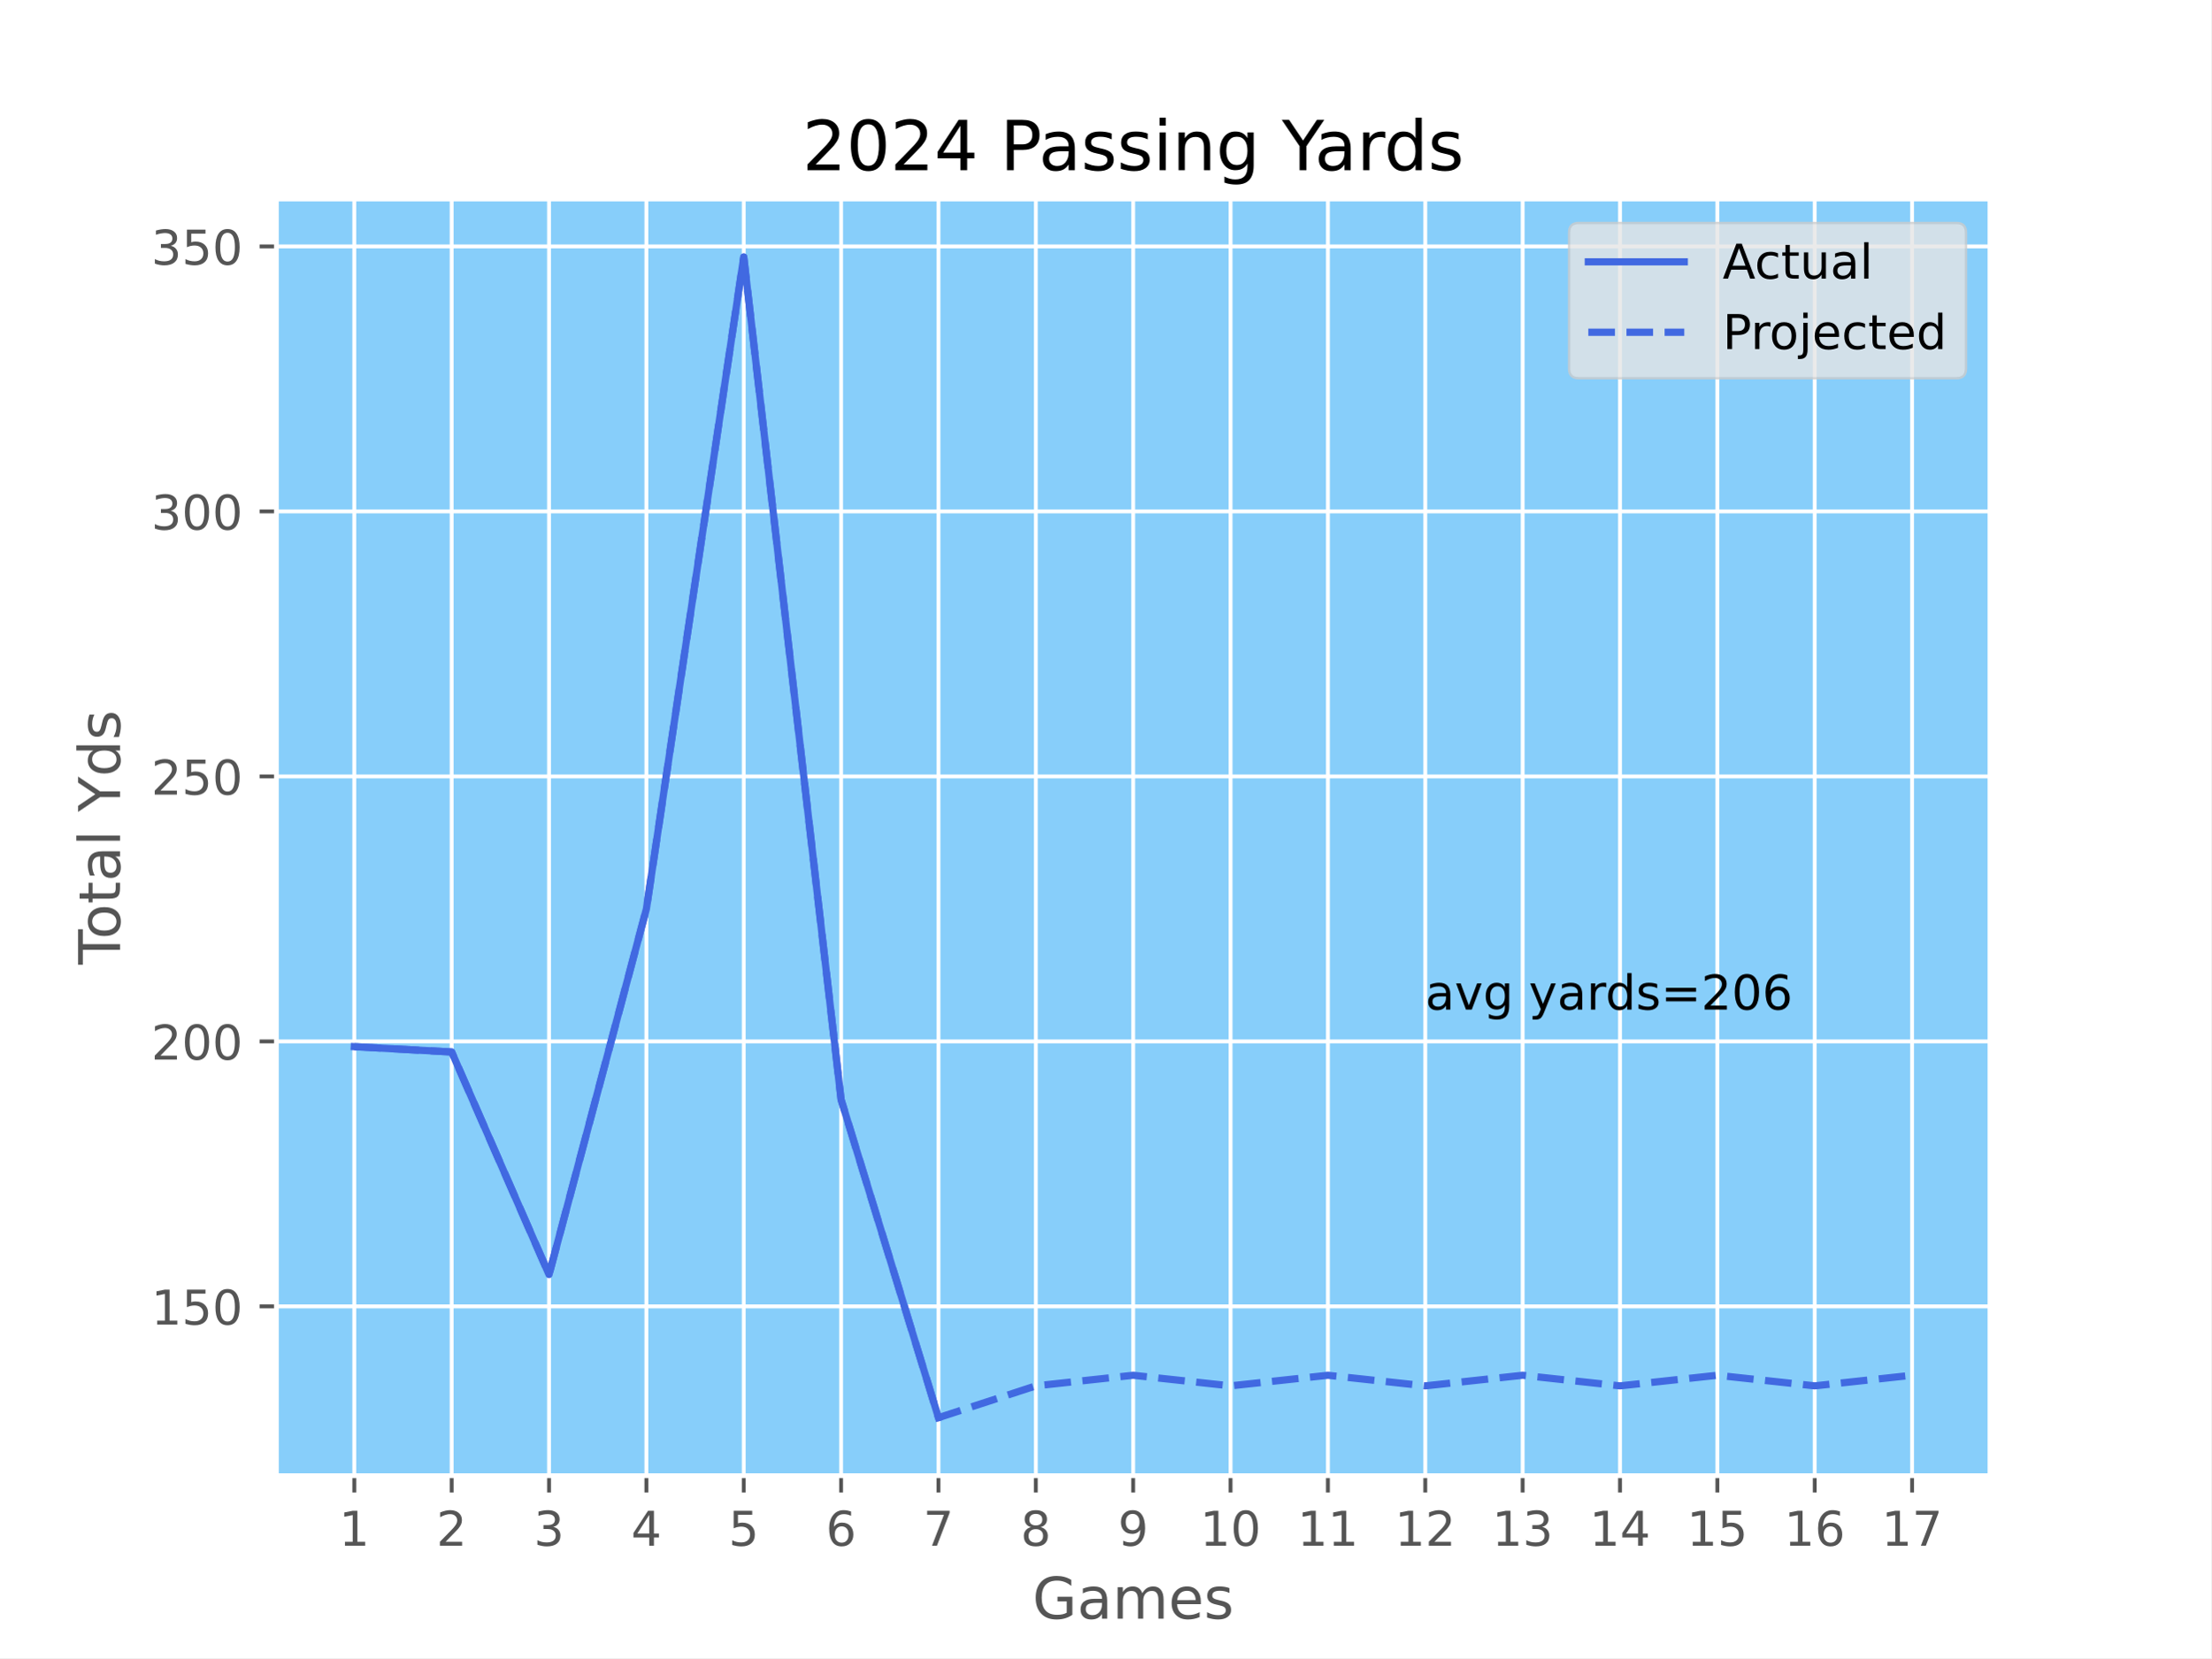
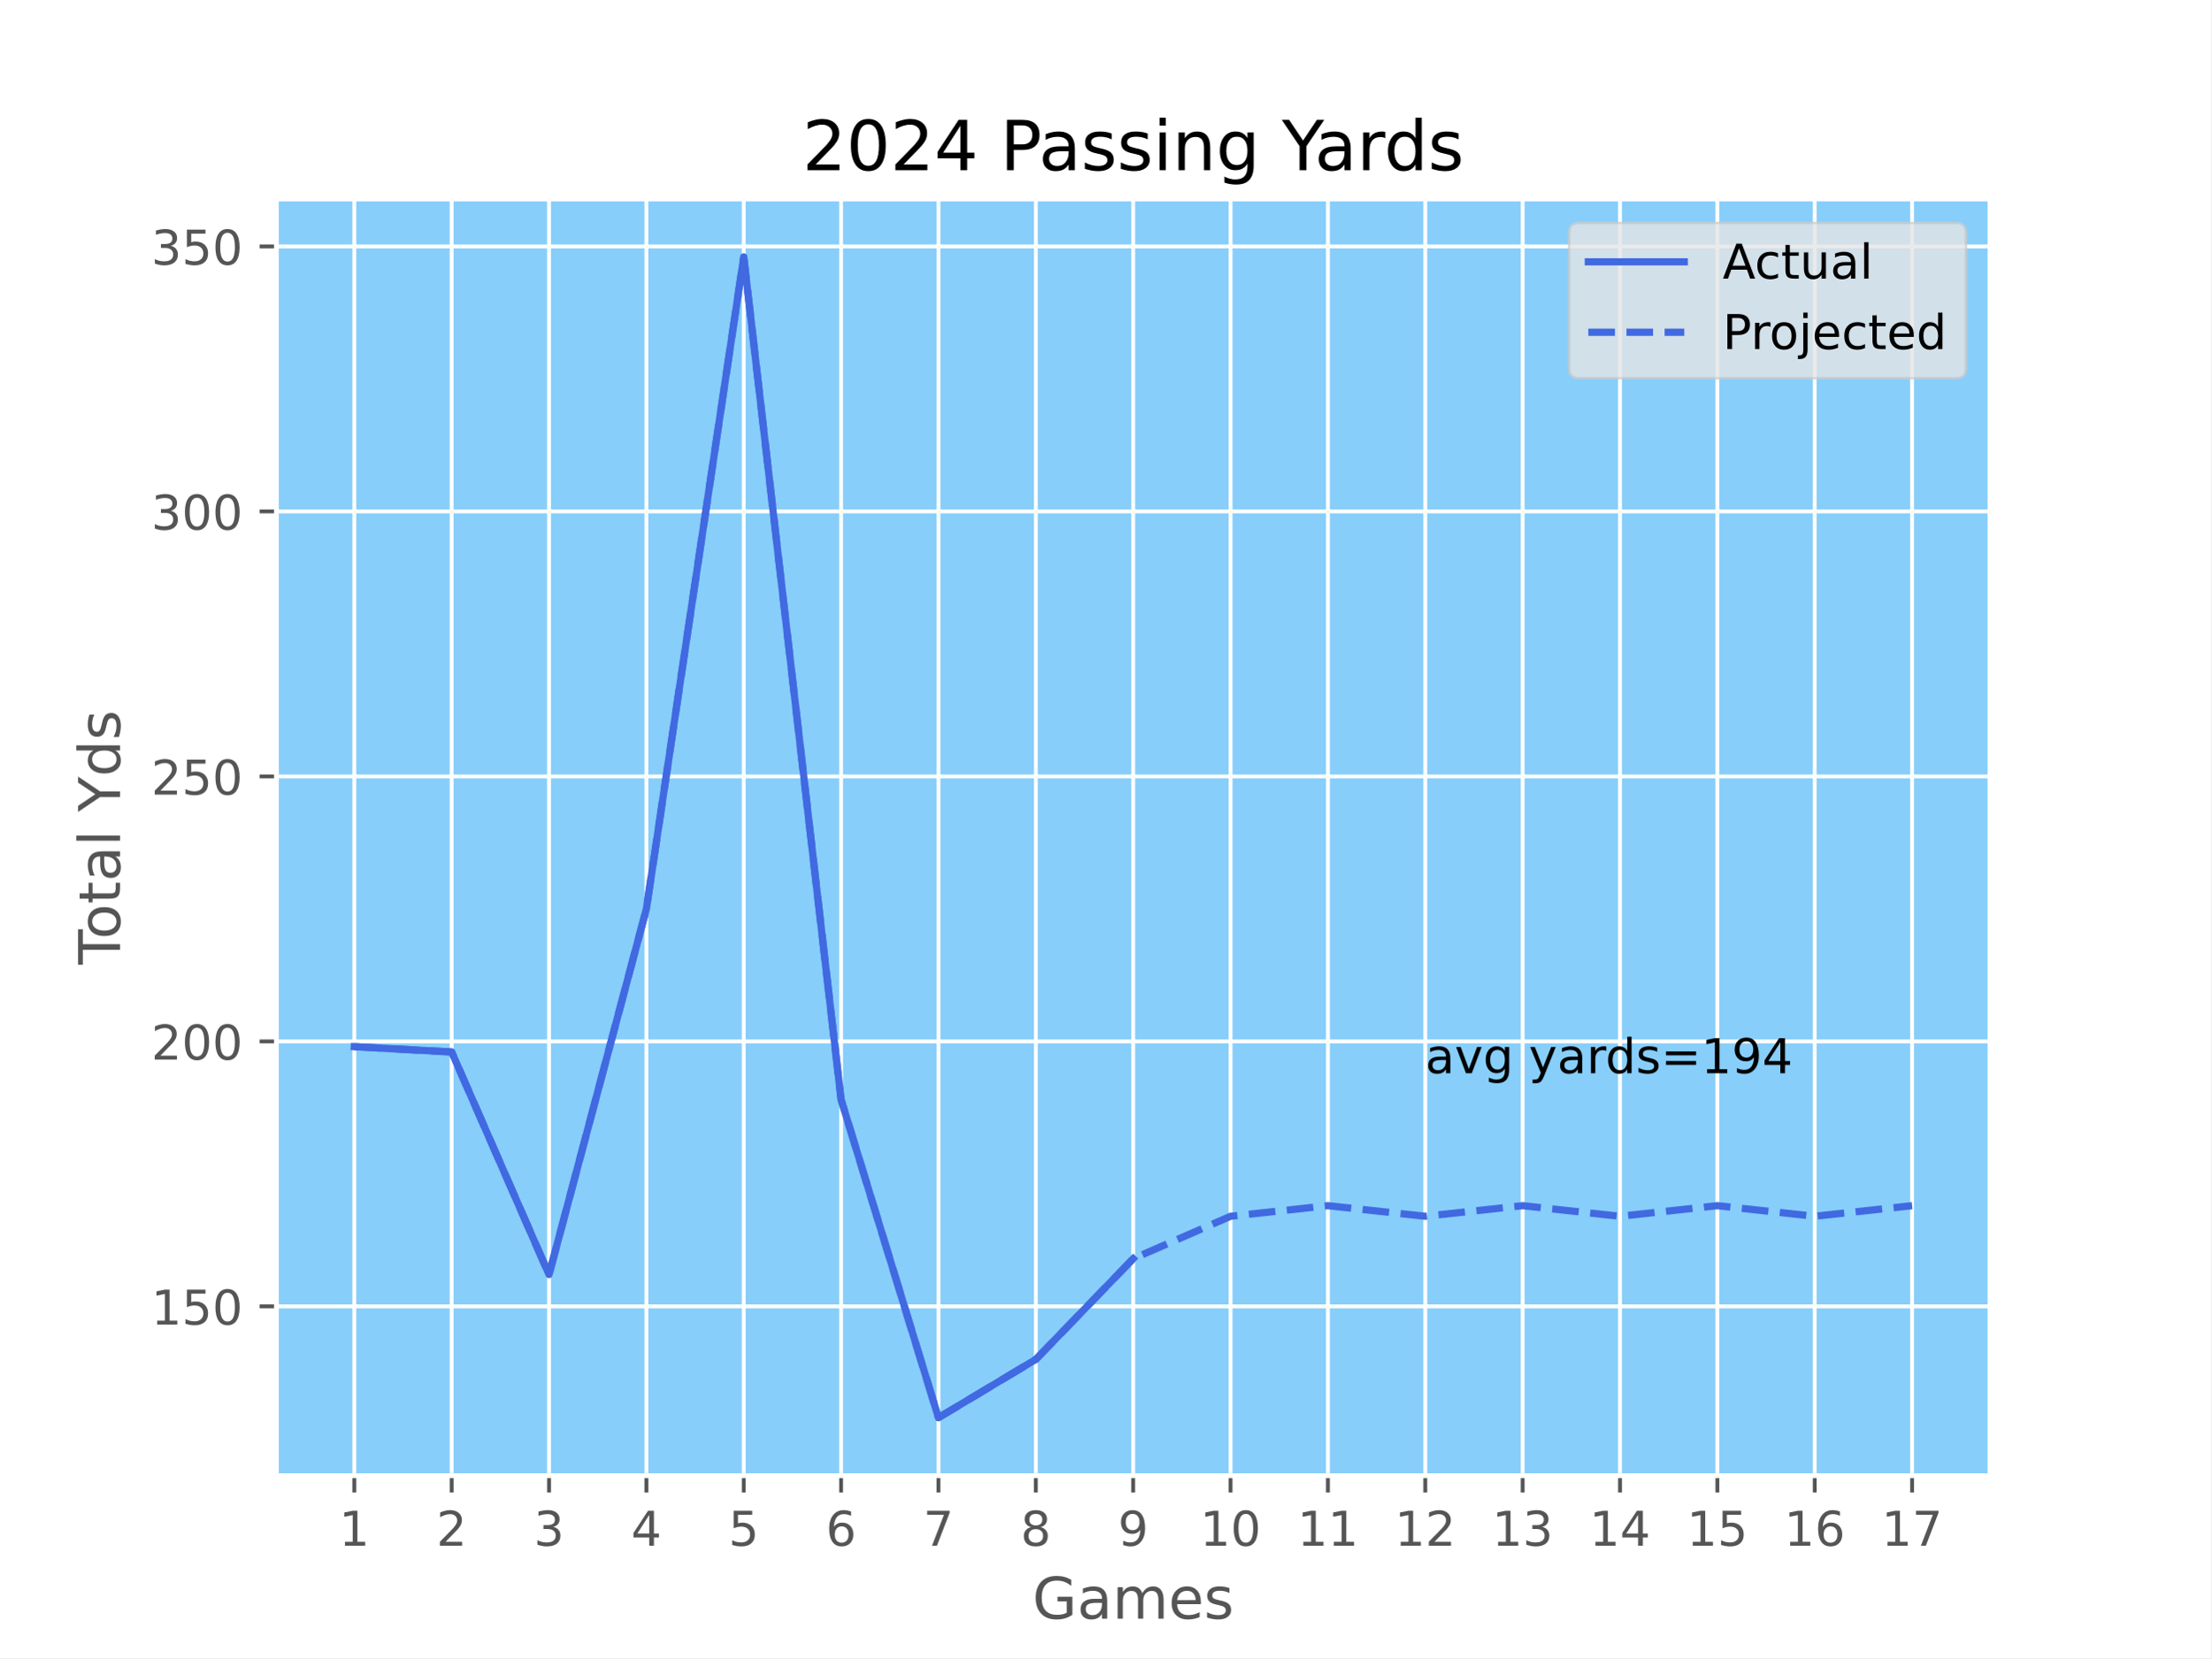
<svg xmlns="http://www.w3.org/2000/svg" xmlns:xlink="http://www.w3.org/1999/xlink" width="460.8pt" height="345.6pt" viewBox="0 0 460.8 345.6" version="1.1">
  <defs>
    <style type="text/css">*{stroke-linejoin: round; stroke-linecap: butt}</style>
  </defs>
  <g id="figure_1">
    <g id="patch_1">
      <path d="M 0 345.6  L 460.8 345.6  L 460.8 0  L 0 0  z " style="fill: #ffffff" />
    </g>
    <g id="axes_1">
      <g id="patch_2">
        <path d="M 57.6 307.584  L 414.72 307.584  L 414.72 41.472  L 57.6 41.472  z " style="fill: #87cefa" />
      </g>
      <g id="matplotlib.axis_1">
        <g id="xtick_1">
          <g id="line2d_1">
-             <path d="M 73.833 307.584  L 73.833 41.472  " clip-path="url(#pfce2536e4b)" style="fill: none; stroke: #ffffff; stroke-width: 0.8; stroke-linecap: square" />
+             <path d="M 73.833 307.584  L 73.833 41.472  " clip-path="url(#p070799b167)" style="fill: none; stroke: #ffffff; stroke-width: 0.8; stroke-linecap: square" />
          </g>
          <g id="line2d_2">
            <defs>
-               <path id="m60ed8d9346" d="M 0 0  L 0 3.5  " style="stroke: #555555; stroke-width: 0.8" />
+               <path id="m39573408df" d="M 0 0  L 0 3.5  " style="stroke: #555555; stroke-width: 0.8" />
            </defs>
            <g>
-               <use xlink:href="#m60ed8d9346" x="73.833" y="307.584" style="fill: #555555; stroke: #555555; stroke-width: 0.8" />
+               <use xlink:href="#m39573408df" x="73.833" y="307.584" style="fill: #555555; stroke: #555555; stroke-width: 0.8" />
            </g>
          </g>
          <g id="text_1">
            <g style="fill: #555555" transform="translate(70.65148 322.1824) scale(0.1 -0.1)">
              <defs>
                <path id="DejaVuSans-31" d="M 794 531  L 1825 531  L 1825 4091  L 703 3866  L 703 4441  L 1819 4666  L 2450 4666  L 2450 531  L 3481 531  L 3481 0  L 794 0  L 794 531  z " transform="scale(0.015625)" />
              </defs>
              <use xlink:href="#DejaVuSans-31" />
            </g>
          </g>
        </g>
        <g id="xtick_2">
          <g id="line2d_3">
-             <path d="M 94.124 307.584  L 94.124 41.472  " clip-path="url(#pfce2536e4b)" style="fill: none; stroke: #ffffff; stroke-width: 0.8; stroke-linecap: square" />
+             <path d="M 94.124 307.584  L 94.124 41.472  " clip-path="url(#p070799b167)" style="fill: none; stroke: #ffffff; stroke-width: 0.8; stroke-linecap: square" />
          </g>
          <g id="line2d_4">
            <g>
-               <use xlink:href="#m60ed8d9346" x="94.124" y="307.584" style="fill: #555555; stroke: #555555; stroke-width: 0.8" />
+               <use xlink:href="#m39573408df" x="94.124" y="307.584" style="fill: #555555; stroke: #555555; stroke-width: 0.8" />
            </g>
          </g>
          <g id="text_2">
            <g style="fill: #555555" transform="translate(90.94239 322.1824) scale(0.1 -0.1)">
              <defs>
                <path id="DejaVuSans-32" d="M 1228 531  L 3431 531  L 3431 0  L 469 0  L 469 531  Q 828 903 1448 1529  Q 2069 2156 2228 2338  Q 2531 2678 2651 2914  Q 2772 3150 2772 3378  Q 2772 3750 2511 3984  Q 2250 4219 1831 4219  Q 1534 4219 1204 4116  Q 875 4013 500 3803  L 500 4441  Q 881 4594 1212 4672  Q 1544 4750 1819 4750  Q 2544 4750 2975 4387  Q 3406 4025 3406 3419  Q 3406 3131 3298 2873  Q 3191 2616 2906 2266  Q 2828 2175 2409 1742  Q 1991 1309 1228 531  z " transform="scale(0.015625)" />
              </defs>
              <use xlink:href="#DejaVuSans-32" />
            </g>
          </g>
        </g>
        <g id="xtick_3">
          <g id="line2d_5">
-             <path d="M 114.415 307.584  L 114.415 41.472  " clip-path="url(#pfce2536e4b)" style="fill: none; stroke: #ffffff; stroke-width: 0.8; stroke-linecap: square" />
+             <path d="M 114.415 307.584  L 114.415 41.472  " clip-path="url(#p070799b167)" style="fill: none; stroke: #ffffff; stroke-width: 0.8; stroke-linecap: square" />
          </g>
          <g id="line2d_6">
            <g>
-               <use xlink:href="#m60ed8d9346" x="114.415" y="307.584" style="fill: #555555; stroke: #555555; stroke-width: 0.8" />
+               <use xlink:href="#m39573408df" x="114.415" y="307.584" style="fill: #555555; stroke: #555555; stroke-width: 0.8" />
            </g>
          </g>
          <g id="text_3">
            <g style="fill: #555555" transform="translate(111.2333 322.1824) scale(0.1 -0.1)">
              <defs>
                <path id="DejaVuSans-33" d="M 2597 2516  Q 3050 2419 3304 2112  Q 3559 1806 3559 1356  Q 3559 666 3084 287  Q 2609 -91 1734 -91  Q 1441 -91 1130 -33  Q 819 25 488 141  L 488 750  Q 750 597 1062 519  Q 1375 441 1716 441  Q 2309 441 2620 675  Q 2931 909 2931 1356  Q 2931 1769 2642 2001  Q 2353 2234 1838 2234  L 1294 2234  L 1294 2753  L 1863 2753  Q 2328 2753 2575 2939  Q 2822 3125 2822 3475  Q 2822 3834 2567 4026  Q 2313 4219 1838 4219  Q 1578 4219 1281 4162  Q 984 4106 628 3988  L 628 4550  Q 988 4650 1302 4700  Q 1616 4750 1894 4750  Q 2613 4750 3031 4423  Q 3450 4097 3450 3541  Q 3450 3153 3228 2886  Q 3006 2619 2597 2516  z " transform="scale(0.015625)" />
              </defs>
              <use xlink:href="#DejaVuSans-33" />
            </g>
          </g>
        </g>
        <g id="xtick_4">
          <g id="line2d_7">
-             <path d="M 134.705 307.584  L 134.705 41.472  " clip-path="url(#pfce2536e4b)" style="fill: none; stroke: #ffffff; stroke-width: 0.8; stroke-linecap: square" />
+             <path d="M 134.705 307.584  L 134.705 41.472  " clip-path="url(#p070799b167)" style="fill: none; stroke: #ffffff; stroke-width: 0.8; stroke-linecap: square" />
          </g>
          <g id="line2d_8">
            <g>
-               <use xlink:href="#m60ed8d9346" x="134.705" y="307.584" style="fill: #555555; stroke: #555555; stroke-width: 0.8" />
+               <use xlink:href="#m39573408df" x="134.705" y="307.584" style="fill: #555555; stroke: #555555; stroke-width: 0.8" />
            </g>
          </g>
          <g id="text_4">
            <g style="fill: #555555" transform="translate(131.5242 322.1824) scale(0.1 -0.1)">
              <defs>
                <path id="DejaVuSans-34" d="M 2419 4116  L 825 1625  L 2419 1625  L 2419 4116  z M 2253 4666  L 3047 4666  L 3047 1625  L 3713 1625  L 3713 1100  L 3047 1100  L 3047 0  L 2419 0  L 2419 1100  L 313 1100  L 313 1709  L 2253 4666  z " transform="scale(0.015625)" />
              </defs>
              <use xlink:href="#DejaVuSans-34" />
            </g>
          </g>
        </g>
        <g id="xtick_5">
          <g id="line2d_9">
-             <path d="M 154.996 307.584  L 154.996 41.472  " clip-path="url(#pfce2536e4b)" style="fill: none; stroke: #ffffff; stroke-width: 0.8; stroke-linecap: square" />
+             <path d="M 154.996 307.584  L 154.996 41.472  " clip-path="url(#p070799b167)" style="fill: none; stroke: #ffffff; stroke-width: 0.8; stroke-linecap: square" />
          </g>
          <g id="line2d_10">
            <g>
-               <use xlink:href="#m60ed8d9346" x="154.996" y="307.584" style="fill: #555555; stroke: #555555; stroke-width: 0.8" />
+               <use xlink:href="#m39573408df" x="154.996" y="307.584" style="fill: #555555; stroke: #555555; stroke-width: 0.8" />
            </g>
          </g>
          <g id="text_5">
            <g style="fill: #555555" transform="translate(151.8151 322.1824) scale(0.1 -0.1)">
              <defs>
                <path id="DejaVuSans-35" d="M 691 4666  L 3169 4666  L 3169 4134  L 1269 4134  L 1269 2991  Q 1406 3038 1543 3061  Q 1681 3084 1819 3084  Q 2600 3084 3056 2656  Q 3513 2228 3513 1497  Q 3513 744 3044 326  Q 2575 -91 1722 -91  Q 1428 -91 1123 -41  Q 819 9 494 109  L 494 744  Q 775 591 1075 516  Q 1375 441 1709 441  Q 2250 441 2565 725  Q 2881 1009 2881 1497  Q 2881 1984 2565 2268  Q 2250 2553 1709 2553  Q 1456 2553 1204 2497  Q 953 2441 691 2322  L 691 4666  z " transform="scale(0.015625)" />
              </defs>
              <use xlink:href="#DejaVuSans-35" />
            </g>
          </g>
        </g>
        <g id="xtick_6">
          <g id="line2d_11">
-             <path d="M 175.287 307.584  L 175.287 41.472  " clip-path="url(#pfce2536e4b)" style="fill: none; stroke: #ffffff; stroke-width: 0.8; stroke-linecap: square" />
+             <path d="M 175.287 307.584  L 175.287 41.472  " clip-path="url(#p070799b167)" style="fill: none; stroke: #ffffff; stroke-width: 0.8; stroke-linecap: square" />
          </g>
          <g id="line2d_12">
            <g>
-               <use xlink:href="#m60ed8d9346" x="175.287" y="307.584" style="fill: #555555; stroke: #555555; stroke-width: 0.8" />
+               <use xlink:href="#m39573408df" x="175.287" y="307.584" style="fill: #555555; stroke: #555555; stroke-width: 0.8" />
            </g>
          </g>
          <g id="text_6">
            <g style="fill: #555555" transform="translate(172.106 322.1824) scale(0.1 -0.1)">
              <defs>
                <path id="DejaVuSans-36" d="M 2113 2584  Q 1688 2584 1439 2293  Q 1191 2003 1191 1497  Q 1191 994 1439 701  Q 1688 409 2113 409  Q 2538 409 2786 701  Q 3034 994 3034 1497  Q 3034 2003 2786 2293  Q 2538 2584 2113 2584  z M 3366 4563  L 3366 3988  Q 3128 4100 2886 4159  Q 2644 4219 2406 4219  Q 1781 4219 1451 3797  Q 1122 3375 1075 2522  Q 1259 2794 1537 2939  Q 1816 3084 2150 3084  Q 2853 3084 3261 2657  Q 3669 2231 3669 1497  Q 3669 778 3244 343  Q 2819 -91 2113 -91  Q 1303 -91 875 529  Q 447 1150 447 2328  Q 447 3434 972 4092  Q 1497 4750 2381 4750  Q 2619 4750 2861 4703  Q 3103 4656 3366 4563  z " transform="scale(0.015625)" />
              </defs>
              <use xlink:href="#DejaVuSans-36" />
            </g>
          </g>
        </g>
        <g id="xtick_7">
          <g id="line2d_13">
-             <path d="M 195.578 307.584  L 195.578 41.472  " clip-path="url(#pfce2536e4b)" style="fill: none; stroke: #ffffff; stroke-width: 0.8; stroke-linecap: square" />
+             <path d="M 195.578 307.584  L 195.578 41.472  " clip-path="url(#p070799b167)" style="fill: none; stroke: #ffffff; stroke-width: 0.8; stroke-linecap: square" />
          </g>
          <g id="line2d_14">
            <g>
-               <use xlink:href="#m60ed8d9346" x="195.578" y="307.584" style="fill: #555555; stroke: #555555; stroke-width: 0.8" />
+               <use xlink:href="#m39573408df" x="195.578" y="307.584" style="fill: #555555; stroke: #555555; stroke-width: 0.8" />
            </g>
          </g>
          <g id="text_7">
            <g style="fill: #555555" transform="translate(192.3969 322.1824) scale(0.1 -0.1)">
              <defs>
                <path id="DejaVuSans-37" d="M 525 4666  L 3525 4666  L 3525 4397  L 1831 0  L 1172 0  L 2766 4134  L 525 4134  L 525 4666  z " transform="scale(0.015625)" />
              </defs>
              <use xlink:href="#DejaVuSans-37" />
            </g>
          </g>
        </g>
        <g id="xtick_8">
          <g id="line2d_15">
-             <path d="M 215.869 307.584  L 215.869 41.472  " clip-path="url(#pfce2536e4b)" style="fill: none; stroke: #ffffff; stroke-width: 0.8; stroke-linecap: square" />
+             <path d="M 215.869 307.584  L 215.869 41.472  " clip-path="url(#p070799b167)" style="fill: none; stroke: #ffffff; stroke-width: 0.8; stroke-linecap: square" />
          </g>
          <g id="line2d_16">
            <g>
-               <use xlink:href="#m60ed8d9346" x="215.869" y="307.584" style="fill: #555555; stroke: #555555; stroke-width: 0.8" />
+               <use xlink:href="#m39573408df" x="215.869" y="307.584" style="fill: #555555; stroke: #555555; stroke-width: 0.8" />
            </g>
          </g>
          <g id="text_8">
            <g style="fill: #555555" transform="translate(212.6878 322.1824) scale(0.1 -0.1)">
              <defs>
                <path id="DejaVuSans-38" d="M 2034 2216  Q 1584 2216 1326 1975  Q 1069 1734 1069 1313  Q 1069 891 1326 650  Q 1584 409 2034 409  Q 2484 409 2743 651  Q 3003 894 3003 1313  Q 3003 1734 2745 1975  Q 2488 2216 2034 2216  z M 1403 2484  Q 997 2584 770 2862  Q 544 3141 544 3541  Q 544 4100 942 4425  Q 1341 4750 2034 4750  Q 2731 4750 3128 4425  Q 3525 4100 3525 3541  Q 3525 3141 3298 2862  Q 3072 2584 2669 2484  Q 3125 2378 3379 2068  Q 3634 1759 3634 1313  Q 3634 634 3220 271  Q 2806 -91 2034 -91  Q 1263 -91 848 271  Q 434 634 434 1313  Q 434 1759 690 2068  Q 947 2378 1403 2484  z M 1172 3481  Q 1172 3119 1398 2916  Q 1625 2713 2034 2713  Q 2441 2713 2670 2916  Q 2900 3119 2900 3481  Q 2900 3844 2670 4047  Q 2441 4250 2034 4250  Q 1625 4250 1398 4047  Q 1172 3844 1172 3481  z " transform="scale(0.015625)" />
              </defs>
              <use xlink:href="#DejaVuSans-38" />
            </g>
          </g>
        </g>
        <g id="xtick_9">
          <g id="line2d_17">
-             <path d="M 236.16 307.584  L 236.16 41.472  " clip-path="url(#pfce2536e4b)" style="fill: none; stroke: #ffffff; stroke-width: 0.8; stroke-linecap: square" />
+             <path d="M 236.16 307.584  L 236.16 41.472  " clip-path="url(#p070799b167)" style="fill: none; stroke: #ffffff; stroke-width: 0.8; stroke-linecap: square" />
          </g>
          <g id="line2d_18">
            <g>
-               <use xlink:href="#m60ed8d9346" x="236.16" y="307.584" style="fill: #555555; stroke: #555555; stroke-width: 0.8" />
+               <use xlink:href="#m39573408df" x="236.16" y="307.584" style="fill: #555555; stroke: #555555; stroke-width: 0.8" />
            </g>
          </g>
          <g id="text_9">
            <g style="fill: #555555" transform="translate(232.9787 322.1824) scale(0.1 -0.1)">
              <defs>
                <path id="DejaVuSans-39" d="M 703 97  L 703 672  Q 941 559 1184 500  Q 1428 441 1663 441  Q 2288 441 2617 861  Q 2947 1281 2994 2138  Q 2813 1869 2534 1725  Q 2256 1581 1919 1581  Q 1219 1581 811 2004  Q 403 2428 403 3163  Q 403 3881 828 4315  Q 1253 4750 1959 4750  Q 2769 4750 3195 4129  Q 3622 3509 3622 2328  Q 3622 1225 3098 567  Q 2575 -91 1691 -91  Q 1453 -91 1209 -44  Q 966 3 703 97  z M 1959 2075  Q 2384 2075 2632 2365  Q 2881 2656 2881 3163  Q 2881 3666 2632 3958  Q 2384 4250 1959 4250  Q 1534 4250 1286 3958  Q 1038 3666 1038 3163  Q 1038 2656 1286 2365  Q 1534 2075 1959 2075  z " transform="scale(0.015625)" />
              </defs>
              <use xlink:href="#DejaVuSans-39" />
            </g>
          </g>
        </g>
        <g id="xtick_10">
          <g id="line2d_19">
-             <path d="M 256.451 307.584  L 256.451 41.472  " clip-path="url(#pfce2536e4b)" style="fill: none; stroke: #ffffff; stroke-width: 0.8; stroke-linecap: square" />
+             <path d="M 256.451 307.584  L 256.451 41.472  " clip-path="url(#p070799b167)" style="fill: none; stroke: #ffffff; stroke-width: 0.8; stroke-linecap: square" />
          </g>
          <g id="line2d_20">
            <g>
-               <use xlink:href="#m60ed8d9346" x="256.451" y="307.584" style="fill: #555555; stroke: #555555; stroke-width: 0.8" />
+               <use xlink:href="#m39573408df" x="256.451" y="307.584" style="fill: #555555; stroke: #555555; stroke-width: 0.8" />
            </g>
          </g>
          <g id="text_10">
            <g style="fill: #555555" transform="translate(250.0884 322.1824) scale(0.1 -0.1)">
              <defs>
                <path id="DejaVuSans-30" d="M 2034 4250  Q 1547 4250 1301 3770  Q 1056 3291 1056 2328  Q 1056 1369 1301 889  Q 1547 409 2034 409  Q 2525 409 2770 889  Q 3016 1369 3016 2328  Q 3016 3291 2770 3770  Q 2525 4250 2034 4250  z M 2034 4750  Q 2819 4750 3233 4129  Q 3647 3509 3647 2328  Q 3647 1150 3233 529  Q 2819 -91 2034 -91  Q 1250 -91 836 529  Q 422 1150 422 2328  Q 422 3509 836 4129  Q 1250 4750 2034 4750  z " transform="scale(0.015625)" />
              </defs>
              <use xlink:href="#DejaVuSans-31" />
              <use xlink:href="#DejaVuSans-30" x="63.623" />
            </g>
          </g>
        </g>
        <g id="xtick_11">
          <g id="line2d_21">
-             <path d="M 276.742 307.584  L 276.742 41.472  " clip-path="url(#pfce2536e4b)" style="fill: none; stroke: #ffffff; stroke-width: 0.8; stroke-linecap: square" />
+             <path d="M 276.742 307.584  L 276.742 41.472  " clip-path="url(#p070799b167)" style="fill: none; stroke: #ffffff; stroke-width: 0.8; stroke-linecap: square" />
          </g>
          <g id="line2d_22">
            <g>
-               <use xlink:href="#m60ed8d9346" x="276.742" y="307.584" style="fill: #555555; stroke: #555555; stroke-width: 0.8" />
+               <use xlink:href="#m39573408df" x="276.742" y="307.584" style="fill: #555555; stroke: #555555; stroke-width: 0.8" />
            </g>
          </g>
          <g id="text_11">
            <g style="fill: #555555" transform="translate(270.3793 322.1824) scale(0.1 -0.1)">
              <use xlink:href="#DejaVuSans-31" />
              <use xlink:href="#DejaVuSans-31" x="63.623" />
            </g>
          </g>
        </g>
        <g id="xtick_12">
          <g id="line2d_23">
-             <path d="M 297.033 307.584  L 297.033 41.472  " clip-path="url(#pfce2536e4b)" style="fill: none; stroke: #ffffff; stroke-width: 0.8; stroke-linecap: square" />
+             <path d="M 297.033 307.584  L 297.033 41.472  " clip-path="url(#p070799b167)" style="fill: none; stroke: #ffffff; stroke-width: 0.8; stroke-linecap: square" />
          </g>
          <g id="line2d_24">
            <g>
-               <use xlink:href="#m60ed8d9346" x="297.033" y="307.584" style="fill: #555555; stroke: #555555; stroke-width: 0.8" />
+               <use xlink:href="#m39573408df" x="297.033" y="307.584" style="fill: #555555; stroke: #555555; stroke-width: 0.8" />
            </g>
          </g>
          <g id="text_12">
            <g style="fill: #555555" transform="translate(290.6702 322.1824) scale(0.1 -0.1)">
              <use xlink:href="#DejaVuSans-31" />
              <use xlink:href="#DejaVuSans-32" x="63.623" />
            </g>
          </g>
        </g>
        <g id="xtick_13">
          <g id="line2d_25">
-             <path d="M 317.324 307.584  L 317.324 41.472  " clip-path="url(#pfce2536e4b)" style="fill: none; stroke: #ffffff; stroke-width: 0.8; stroke-linecap: square" />
+             <path d="M 317.324 307.584  L 317.324 41.472  " clip-path="url(#p070799b167)" style="fill: none; stroke: #ffffff; stroke-width: 0.8; stroke-linecap: square" />
          </g>
          <g id="line2d_26">
            <g>
-               <use xlink:href="#m60ed8d9346" x="317.324" y="307.584" style="fill: #555555; stroke: #555555; stroke-width: 0.8" />
+               <use xlink:href="#m39573408df" x="317.324" y="307.584" style="fill: #555555; stroke: #555555; stroke-width: 0.8" />
            </g>
          </g>
          <g id="text_13">
            <g style="fill: #555555" transform="translate(310.9611 322.1824) scale(0.1 -0.1)">
              <use xlink:href="#DejaVuSans-31" />
              <use xlink:href="#DejaVuSans-33" x="63.623" />
            </g>
          </g>
        </g>
        <g id="xtick_14">
          <g id="line2d_27">
-             <path d="M 337.615 307.584  L 337.615 41.472  " clip-path="url(#pfce2536e4b)" style="fill: none; stroke: #ffffff; stroke-width: 0.8; stroke-linecap: square" />
+             <path d="M 337.615 307.584  L 337.615 41.472  " clip-path="url(#p070799b167)" style="fill: none; stroke: #ffffff; stroke-width: 0.8; stroke-linecap: square" />
          </g>
          <g id="line2d_28">
            <g>
-               <use xlink:href="#m60ed8d9346" x="337.615" y="307.584" style="fill: #555555; stroke: #555555; stroke-width: 0.8" />
+               <use xlink:href="#m39573408df" x="337.615" y="307.584" style="fill: #555555; stroke: #555555; stroke-width: 0.8" />
            </g>
          </g>
          <g id="text_14">
            <g style="fill: #555555" transform="translate(331.252 322.1824) scale(0.1 -0.1)">
              <use xlink:href="#DejaVuSans-31" />
              <use xlink:href="#DejaVuSans-34" x="63.623" />
            </g>
          </g>
        </g>
        <g id="xtick_15">
          <g id="line2d_29">
-             <path d="M 357.905 307.584  L 357.905 41.472  " clip-path="url(#pfce2536e4b)" style="fill: none; stroke: #ffffff; stroke-width: 0.8; stroke-linecap: square" />
+             <path d="M 357.905 307.584  L 357.905 41.472  " clip-path="url(#p070799b167)" style="fill: none; stroke: #ffffff; stroke-width: 0.8; stroke-linecap: square" />
          </g>
          <g id="line2d_30">
            <g>
-               <use xlink:href="#m60ed8d9346" x="357.905" y="307.584" style="fill: #555555; stroke: #555555; stroke-width: 0.8" />
+               <use xlink:href="#m39573408df" x="357.905" y="307.584" style="fill: #555555; stroke: #555555; stroke-width: 0.8" />
            </g>
          </g>
          <g id="text_15">
            <g style="fill: #555555" transform="translate(351.543 322.1824) scale(0.1 -0.1)">
              <use xlink:href="#DejaVuSans-31" />
              <use xlink:href="#DejaVuSans-35" x="63.623" />
            </g>
          </g>
        </g>
        <g id="xtick_16">
          <g id="line2d_31">
-             <path d="M 378.196 307.584  L 378.196 41.472  " clip-path="url(#pfce2536e4b)" style="fill: none; stroke: #ffffff; stroke-width: 0.8; stroke-linecap: square" />
+             <path d="M 378.196 307.584  L 378.196 41.472  " clip-path="url(#p070799b167)" style="fill: none; stroke: #ffffff; stroke-width: 0.8; stroke-linecap: square" />
          </g>
          <g id="line2d_32">
            <g>
-               <use xlink:href="#m60ed8d9346" x="378.196" y="307.584" style="fill: #555555; stroke: #555555; stroke-width: 0.8" />
+               <use xlink:href="#m39573408df" x="378.196" y="307.584" style="fill: #555555; stroke: #555555; stroke-width: 0.8" />
            </g>
          </g>
          <g id="text_16">
            <g style="fill: #555555" transform="translate(371.8339 322.1824) scale(0.1 -0.1)">
              <use xlink:href="#DejaVuSans-31" />
              <use xlink:href="#DejaVuSans-36" x="63.623" />
            </g>
          </g>
        </g>
        <g id="xtick_17">
          <g id="line2d_33">
-             <path d="M 398.487 307.584  L 398.487 41.472  " clip-path="url(#pfce2536e4b)" style="fill: none; stroke: #ffffff; stroke-width: 0.8; stroke-linecap: square" />
+             <path d="M 398.487 307.584  L 398.487 41.472  " clip-path="url(#p070799b167)" style="fill: none; stroke: #ffffff; stroke-width: 0.8; stroke-linecap: square" />
          </g>
          <g id="line2d_34">
            <g>
-               <use xlink:href="#m60ed8d9346" x="398.487" y="307.584" style="fill: #555555; stroke: #555555; stroke-width: 0.8" />
+               <use xlink:href="#m39573408df" x="398.487" y="307.584" style="fill: #555555; stroke: #555555; stroke-width: 0.8" />
            </g>
          </g>
          <g id="text_17">
            <g style="fill: #555555" transform="translate(392.1248 322.1824) scale(0.1 -0.1)">
              <use xlink:href="#DejaVuSans-31" />
              <use xlink:href="#DejaVuSans-37" x="63.623" />
            </g>
          </g>
        </g>
        <g id="text_18">
          <g style="fill: #555555" transform="translate(215.1722 337.3802) scale(0.12 -0.12)">
            <defs>
              <path id="DejaVuSans-47" d="M 3809 666  L 3809 1919  L 2778 1919  L 2778 2438  L 4434 2438  L 4434 434  Q 4069 175 3628 42  Q 3188 -91 2688 -91  Q 1594 -91 976 548  Q 359 1188 359 2328  Q 359 3472 976 4111  Q 1594 4750 2688 4750  Q 3144 4750 3555 4637  Q 3966 4525 4313 4306  L 4313 3634  Q 3963 3931 3569 4081  Q 3175 4231 2741 4231  Q 1884 4231 1454 3753  Q 1025 3275 1025 2328  Q 1025 1384 1454 906  Q 1884 428 2741 428  Q 3075 428 3337 486  Q 3600 544 3809 666  z " transform="scale(0.015625)" />
              <path id="DejaVuSans-61" d="M 2194 1759  Q 1497 1759 1228 1600  Q 959 1441 959 1056  Q 959 750 1161 570  Q 1363 391 1709 391  Q 2188 391 2477 730  Q 2766 1069 2766 1631  L 2766 1759  L 2194 1759  z M 3341 1997  L 3341 0  L 2766 0  L 2766 531  Q 2569 213 2275 61  Q 1981 -91 1556 -91  Q 1019 -91 701 211  Q 384 513 384 1019  Q 384 1609 779 1909  Q 1175 2209 1959 2209  L 2766 2209  L 2766 2266  Q 2766 2663 2505 2880  Q 2244 3097 1772 3097  Q 1472 3097 1187 3025  Q 903 2953 641 2809  L 641 3341  Q 956 3463 1253 3523  Q 1550 3584 1831 3584  Q 2591 3584 2966 3190  Q 3341 2797 3341 1997  z " transform="scale(0.015625)" />
              <path id="DejaVuSans-6d" d="M 3328 2828  Q 3544 3216 3844 3400  Q 4144 3584 4550 3584  Q 5097 3584 5394 3201  Q 5691 2819 5691 2113  L 5691 0  L 5113 0  L 5113 2094  Q 5113 2597 4934 2840  Q 4756 3084 4391 3084  Q 3944 3084 3684 2787  Q 3425 2491 3425 1978  L 3425 0  L 2847 0  L 2847 2094  Q 2847 2600 2669 2842  Q 2491 3084 2119 3084  Q 1678 3084 1418 2786  Q 1159 2488 1159 1978  L 1159 0  L 581 0  L 581 3500  L 1159 3500  L 1159 2956  Q 1356 3278 1631 3431  Q 1906 3584 2284 3584  Q 2666 3584 2933 3390  Q 3200 3197 3328 2828  z " transform="scale(0.015625)" />
              <path id="DejaVuSans-65" d="M 3597 1894  L 3597 1613  L 953 1613  Q 991 1019 1311 708  Q 1631 397 2203 397  Q 2534 397 2845 478  Q 3156 559 3463 722  L 3463 178  Q 3153 47 2828 -22  Q 2503 -91 2169 -91  Q 1331 -91 842 396  Q 353 884 353 1716  Q 353 2575 817 3079  Q 1281 3584 2069 3584  Q 2775 3584 3186 3129  Q 3597 2675 3597 1894  z M 3022 2063  Q 3016 2534 2758 2815  Q 2500 3097 2075 3097  Q 1594 3097 1305 2825  Q 1016 2553 972 2059  L 3022 2063  z " transform="scale(0.015625)" />
              <path id="DejaVuSans-73" d="M 2834 3397  L 2834 2853  Q 2591 2978 2328 3040  Q 2066 3103 1784 3103  Q 1356 3103 1142 2972  Q 928 2841 928 2578  Q 928 2378 1081 2264  Q 1234 2150 1697 2047  L 1894 2003  Q 2506 1872 2764 1633  Q 3022 1394 3022 966  Q 3022 478 2636 193  Q 2250 -91 1575 -91  Q 1294 -91 989 -36  Q 684 19 347 128  L 347 722  Q 666 556 975 473  Q 1284 391 1588 391  Q 1994 391 2212 530  Q 2431 669 2431 922  Q 2431 1156 2273 1281  Q 2116 1406 1581 1522  L 1381 1569  Q 847 1681 609 1914  Q 372 2147 372 2553  Q 372 3047 722 3315  Q 1072 3584 1716 3584  Q 2034 3584 2315 3537  Q 2597 3491 2834 3397  z " transform="scale(0.015625)" />
            </defs>
            <use xlink:href="#DejaVuSans-47" />
            <use xlink:href="#DejaVuSans-61" x="77.49" />
            <use xlink:href="#DejaVuSans-6d" x="138.77" />
            <use xlink:href="#DejaVuSans-65" x="236.182" />
            <use xlink:href="#DejaVuSans-73" x="297.705" />
          </g>
        </g>
      </g>
      <g id="matplotlib.axis_2">
        <g id="ytick_1">
          <g id="line2d_35">
-             <path d="M 57.6 272.29  L 414.72 272.29  " clip-path="url(#pfce2536e4b)" style="fill: none; stroke: #ffffff; stroke-width: 0.8; stroke-linecap: square" />
+             <path d="M 57.6 272.29  L 414.72 272.29  " clip-path="url(#p070799b167)" style="fill: none; stroke: #ffffff; stroke-width: 0.8; stroke-linecap: square" />
          </g>
          <g id="line2d_36">
            <defs>
-               <path id="m7eceb37c63" d="M 0 0  L -3.5 0  " style="stroke: #555555; stroke-width: 0.8" />
+               <path id="mc5a1d8a5dd" d="M 0 0  L -3.5 0  " style="stroke: #555555; stroke-width: 0.8" />
            </defs>
            <g>
-               <use xlink:href="#m7eceb37c63" x="57.6" y="272.29" style="fill: #555555; stroke: #555555; stroke-width: 0.8" />
+               <use xlink:href="#mc5a1d8a5dd" x="57.6" y="272.29" style="fill: #555555; stroke: #555555; stroke-width: 0.8" />
            </g>
          </g>
          <g id="text_19">
            <g style="fill: #555555" transform="translate(31.5125 276.0894) scale(0.1 -0.1)">
              <use xlink:href="#DejaVuSans-31" />
              <use xlink:href="#DejaVuSans-35" x="63.623" />
              <use xlink:href="#DejaVuSans-30" x="127.246" />
            </g>
          </g>
        </g>
        <g id="ytick_2">
          <g id="line2d_37">
-             <path d="M 57.6 217.057  L 414.72 217.057  " clip-path="url(#pfce2536e4b)" style="fill: none; stroke: #ffffff; stroke-width: 0.8; stroke-linecap: square" />
+             <path d="M 57.6 217.057  L 414.72 217.057  " clip-path="url(#p070799b167)" style="fill: none; stroke: #ffffff; stroke-width: 0.8; stroke-linecap: square" />
          </g>
          <g id="line2d_38">
            <g>
-               <use xlink:href="#m7eceb37c63" x="57.6" y="217.057" style="fill: #555555; stroke: #555555; stroke-width: 0.8" />
+               <use xlink:href="#mc5a1d8a5dd" x="57.6" y="217.057" style="fill: #555555; stroke: #555555; stroke-width: 0.8" />
            </g>
          </g>
          <g id="text_20">
            <g style="fill: #555555" transform="translate(31.5125 220.8565) scale(0.1 -0.1)">
              <use xlink:href="#DejaVuSans-32" />
              <use xlink:href="#DejaVuSans-30" x="63.623" />
              <use xlink:href="#DejaVuSans-30" x="127.246" />
            </g>
          </g>
        </g>
        <g id="ytick_3">
          <g id="line2d_39">
-             <path d="M 57.6 161.824  L 414.72 161.824  " clip-path="url(#pfce2536e4b)" style="fill: none; stroke: #ffffff; stroke-width: 0.8; stroke-linecap: square" />
+             <path d="M 57.6 161.824  L 414.72 161.824  " clip-path="url(#p070799b167)" style="fill: none; stroke: #ffffff; stroke-width: 0.8; stroke-linecap: square" />
          </g>
          <g id="line2d_40">
            <g>
-               <use xlink:href="#m7eceb37c63" x="57.6" y="161.824" style="fill: #555555; stroke: #555555; stroke-width: 0.8" />
+               <use xlink:href="#mc5a1d8a5dd" x="57.6" y="161.824" style="fill: #555555; stroke: #555555; stroke-width: 0.8" />
            </g>
          </g>
          <g id="text_21">
            <g style="fill: #555555" transform="translate(31.5125 165.6237) scale(0.1 -0.1)">
              <use xlink:href="#DejaVuSans-32" />
              <use xlink:href="#DejaVuSans-35" x="63.623" />
              <use xlink:href="#DejaVuSans-30" x="127.246" />
            </g>
          </g>
        </g>
        <g id="ytick_4">
          <g id="line2d_41">
-             <path d="M 57.6 106.592  L 414.72 106.592  " clip-path="url(#pfce2536e4b)" style="fill: none; stroke: #ffffff; stroke-width: 0.8; stroke-linecap: square" />
+             <path d="M 57.6 106.592  L 414.72 106.592  " clip-path="url(#p070799b167)" style="fill: none; stroke: #ffffff; stroke-width: 0.8; stroke-linecap: square" />
          </g>
          <g id="line2d_42">
            <g>
-               <use xlink:href="#m7eceb37c63" x="57.6" y="106.592" style="fill: #555555; stroke: #555555; stroke-width: 0.8" />
+               <use xlink:href="#mc5a1d8a5dd" x="57.6" y="106.592" style="fill: #555555; stroke: #555555; stroke-width: 0.8" />
            </g>
          </g>
          <g id="text_22">
            <g style="fill: #555555" transform="translate(31.5125 110.3908) scale(0.1 -0.1)">
              <use xlink:href="#DejaVuSans-33" />
              <use xlink:href="#DejaVuSans-30" x="63.623" />
              <use xlink:href="#DejaVuSans-30" x="127.246" />
            </g>
          </g>
        </g>
        <g id="ytick_5">
          <g id="line2d_43">
-             <path d="M 57.6 51.359  L 414.72 51.359  " clip-path="url(#pfce2536e4b)" style="fill: none; stroke: #ffffff; stroke-width: 0.8; stroke-linecap: square" />
+             <path d="M 57.6 51.359  L 414.72 51.359  " clip-path="url(#p070799b167)" style="fill: none; stroke: #ffffff; stroke-width: 0.8; stroke-linecap: square" />
          </g>
          <g id="line2d_44">
            <g>
-               <use xlink:href="#m7eceb37c63" x="57.6" y="51.359" style="fill: #555555; stroke: #555555; stroke-width: 0.8" />
+               <use xlink:href="#mc5a1d8a5dd" x="57.6" y="51.359" style="fill: #555555; stroke: #555555; stroke-width: 0.8" />
            </g>
          </g>
          <g id="text_23">
            <g style="fill: #555555" transform="translate(31.5125 55.1579) scale(0.1 -0.1)">
              <use xlink:href="#DejaVuSans-33" />
              <use xlink:href="#DejaVuSans-35" x="63.623" />
              <use xlink:href="#DejaVuSans-30" x="127.246" />
            </g>
          </g>
        </g>
        <g id="text_24">
          <g style="fill: #555555" transform="translate(25.01687 201.0461) rotate(-90) scale(0.12 -0.12)">
            <defs>
              <path id="DejaVuSans-54" d="M -19 4666  L 3928 4666  L 3928 4134  L 2272 4134  L 2272 0  L 1638 0  L 1638 4134  L -19 4134  L -19 4666  z " transform="scale(0.015625)" />
              <path id="DejaVuSans-6f" d="M 1959 3097  Q 1497 3097 1228 2736  Q 959 2375 959 1747  Q 959 1119 1226 758  Q 1494 397 1959 397  Q 2419 397 2687 759  Q 2956 1122 2956 1747  Q 2956 2369 2687 2733  Q 2419 3097 1959 3097  z M 1959 3584  Q 2709 3584 3137 3096  Q 3566 2609 3566 1747  Q 3566 888 3137 398  Q 2709 -91 1959 -91  Q 1206 -91 779 398  Q 353 888 353 1747  Q 353 2609 779 3096  Q 1206 3584 1959 3584  z " transform="scale(0.015625)" />
              <path id="DejaVuSans-74" d="M 1172 4494  L 1172 3500  L 2356 3500  L 2356 3053  L 1172 3053  L 1172 1153  Q 1172 725 1289 603  Q 1406 481 1766 481  L 2356 481  L 2356 0  L 1766 0  Q 1100 0 847 248  Q 594 497 594 1153  L 594 3053  L 172 3053  L 172 3500  L 594 3500  L 594 4494  L 1172 4494  z " transform="scale(0.015625)" />
              <path id="DejaVuSans-6c" d="M 603 4863  L 1178 4863  L 1178 0  L 603 0  L 603 4863  z " transform="scale(0.015625)" />
              <path id="DejaVuSans-20" transform="scale(0.015625)" />
              <path id="DejaVuSans-59" d="M -13 4666  L 666 4666  L 1959 2747  L 3244 4666  L 3922 4666  L 2272 2222  L 2272 0  L 1638 0  L 1638 2222  L -13 4666  z " transform="scale(0.015625)" />
              <path id="DejaVuSans-64" d="M 2906 2969  L 2906 4863  L 3481 4863  L 3481 0  L 2906 0  L 2906 525  Q 2725 213 2448 61  Q 2172 -91 1784 -91  Q 1150 -91 751 415  Q 353 922 353 1747  Q 353 2572 751 3078  Q 1150 3584 1784 3584  Q 2172 3584 2448 3432  Q 2725 3281 2906 2969  z M 947 1747  Q 947 1113 1208 752  Q 1469 391 1925 391  Q 2381 391 2643 752  Q 2906 1113 2906 1747  Q 2906 2381 2643 2742  Q 2381 3103 1925 3103  Q 1469 3103 1208 2742  Q 947 2381 947 1747  z " transform="scale(0.015625)" />
            </defs>
            <use xlink:href="#DejaVuSans-54" />
            <use xlink:href="#DejaVuSans-6f" x="44.084" />
            <use xlink:href="#DejaVuSans-74" x="105.266" />
            <use xlink:href="#DejaVuSans-61" x="144.475" />
            <use xlink:href="#DejaVuSans-6c" x="205.754" />
            <use xlink:href="#DejaVuSans-20" x="233.537" />
            <use xlink:href="#DejaVuSans-59" x="265.324" />
            <use xlink:href="#DejaVuSans-64" x="326.408" />
            <use xlink:href="#DejaVuSans-73" x="389.885" />
          </g>
        </g>
      </g>
      <g id="line2d_45">
-         <path d="M 73.833 218.162  L 94.124 219.267  L 114.415 265.662  L 134.705 189.441  L 154.996 53.568  L 175.287 229.209  L 195.578 295.488  " clip-path="url(#pfce2536e4b)" style="fill: none; stroke: #4169e1; stroke-width: 1.5; stroke-linecap: square" />
+         <path d="M 73.833 218.162  L 94.124 219.267  L 114.415 265.662  L 134.705 189.441  L 154.996 53.568  L 175.287 229.209  L 195.578 295.488  L 215.869 283.337  L 236.16 262.348  " clip-path="url(#p070799b167)" style="fill: none; stroke: #4169e1; stroke-width: 1.5; stroke-linecap: square" />
      </g>
      <g id="line2d_46">
-         <path d="M 73.833 218.162  L 94.124 219.267  L 114.415 265.662  L 134.705 189.441  L 154.996 53.568  L 175.287 229.209  L 195.578 295.488  L 215.869 288.86  L 236.16 286.651  L 256.451 288.86  L 276.742 286.651  L 297.033 288.86  L 317.324 286.651  L 337.615 288.86  L 357.905 286.651  L 378.196 288.86  L 398.487 286.651  " clip-path="url(#pfce2536e4b)" style="fill: none; stroke-dasharray: 5.55,2.4; stroke-dashoffset: 0; stroke: #4169e1; stroke-width: 1.5" />
+         <path d="M 73.833 218.162  L 94.124 219.267  L 114.415 265.662  L 134.705 189.441  L 154.996 53.568  L 175.287 229.209  L 195.578 295.488  L 215.869 283.337  L 236.16 262.348  L 256.451 253.511  L 276.742 251.302  L 297.033 253.511  L 317.324 251.302  L 337.615 253.511  L 357.905 251.302  L 378.196 253.511  L 398.487 251.302  " clip-path="url(#p070799b167)" style="fill: none; stroke-dasharray: 5.55,2.4; stroke-dashoffset: 0; stroke: #4169e1; stroke-width: 1.5" />
      </g>
      <g id="patch_3">
        <path d="M 57.6 307.584  L 57.6 41.472  " style="fill: none; stroke: #ffffff; stroke-linejoin: miter; stroke-linecap: square" />
      </g>
      <g id="patch_4">
        <path d="M 414.72 307.584  L 414.72 41.472  " style="fill: none; stroke: #ffffff; stroke-linejoin: miter; stroke-linecap: square" />
      </g>
      <g id="patch_5">
        <path d="M 57.6 307.584  L 414.72 307.584  " style="fill: none; stroke: #ffffff; stroke-linejoin: miter; stroke-linecap: square" />
      </g>
      <g id="patch_6">
        <path d="M 57.6 41.472  L 414.72 41.472  " style="fill: none; stroke: #ffffff; stroke-linejoin: miter; stroke-linecap: square" />
      </g>
      <g id="text_25">
-         <g transform="translate(297.0327 210.4294) scale(0.1 -0.1)">
+         <g transform="translate(297.0327 223.6853) scale(0.1 -0.1)">
          <defs>
            <path id="DejaVuSans-76" d="M 191 3500  L 800 3500  L 1894 563  L 2988 3500  L 3597 3500  L 2284 0  L 1503 0  L 191 3500  z " transform="scale(0.015625)" />
            <path id="DejaVuSans-67" d="M 2906 1791  Q 2906 2416 2648 2759  Q 2391 3103 1925 3103  Q 1463 3103 1205 2759  Q 947 2416 947 1791  Q 947 1169 1205 825  Q 1463 481 1925 481  Q 2391 481 2648 825  Q 2906 1169 2906 1791  z M 3481 434  Q 3481 -459 3084 -895  Q 2688 -1331 1869 -1331  Q 1566 -1331 1297 -1286  Q 1028 -1241 775 -1147  L 775 -588  Q 1028 -725 1275 -790  Q 1522 -856 1778 -856  Q 2344 -856 2625 -561  Q 2906 -266 2906 331  L 2906 616  Q 2728 306 2450 153  Q 2172 0 1784 0  Q 1141 0 747 490  Q 353 981 353 1791  Q 353 2603 747 3093  Q 1141 3584 1784 3584  Q 2172 3584 2450 3431  Q 2728 3278 2906 2969  L 2906 3500  L 3481 3500  L 3481 434  z " transform="scale(0.015625)" />
            <path id="DejaVuSans-79" d="M 2059 -325  Q 1816 -950 1584 -1140  Q 1353 -1331 966 -1331  L 506 -1331  L 506 -850  L 844 -850  Q 1081 -850 1212 -737  Q 1344 -625 1503 -206  L 1606 56  L 191 3500  L 800 3500  L 1894 763  L 2988 3500  L 3597 3500  L 2059 -325  z " transform="scale(0.015625)" />
            <path id="DejaVuSans-72" d="M 2631 2963  Q 2534 3019 2420 3045  Q 2306 3072 2169 3072  Q 1681 3072 1420 2755  Q 1159 2438 1159 1844  L 1159 0  L 581 0  L 581 3500  L 1159 3500  L 1159 2956  Q 1341 3275 1631 3429  Q 1922 3584 2338 3584  Q 2397 3584 2469 3576  Q 2541 3569 2628 3553  L 2631 2963  z " transform="scale(0.015625)" />
            <path id="DejaVuSans-3d" d="M 678 2906  L 4684 2906  L 4684 2381  L 678 2381  L 678 2906  z M 678 1631  L 4684 1631  L 4684 1100  L 678 1100  L 678 1631  z " transform="scale(0.015625)" />
          </defs>
          <use xlink:href="#DejaVuSans-61" />
          <use xlink:href="#DejaVuSans-76" x="61.279" />
          <use xlink:href="#DejaVuSans-67" x="120.459" />
          <use xlink:href="#DejaVuSans-20" x="183.936" />
          <use xlink:href="#DejaVuSans-79" x="215.723" />
          <use xlink:href="#DejaVuSans-61" x="274.902" />
          <use xlink:href="#DejaVuSans-72" x="336.182" />
          <use xlink:href="#DejaVuSans-64" x="375.545" />
          <use xlink:href="#DejaVuSans-73" x="439.021" />
          <use xlink:href="#DejaVuSans-3d" x="491.121" />
-           <use xlink:href="#DejaVuSans-32" x="574.91" />
-           <use xlink:href="#DejaVuSans-30" x="638.533" />
-           <use xlink:href="#DejaVuSans-36" x="702.156" />
+           <use xlink:href="#DejaVuSans-31" x="574.91" />
+           <use xlink:href="#DejaVuSans-39" x="638.533" />
+           <use xlink:href="#DejaVuSans-34" x="702.156" />
        </g>
      </g>
      <g id="text_26">
        <g transform="translate(167.2189 35.472) scale(0.144 -0.144)">
          <defs>
            <path id="DejaVuSans-50" d="M 1259 4147  L 1259 2394  L 2053 2394  Q 2494 2394 2734 2622  Q 2975 2850 2975 3272  Q 2975 3691 2734 3919  Q 2494 4147 2053 4147  L 1259 4147  z M 628 4666  L 2053 4666  Q 2838 4666 3239 4311  Q 3641 3956 3641 3272  Q 3641 2581 3239 2228  Q 2838 1875 2053 1875  L 1259 1875  L 1259 0  L 628 0  L 628 4666  z " transform="scale(0.015625)" />
            <path id="DejaVuSans-69" d="M 603 3500  L 1178 3500  L 1178 0  L 603 0  L 603 3500  z M 603 4863  L 1178 4863  L 1178 4134  L 603 4134  L 603 4863  z " transform="scale(0.015625)" />
            <path id="DejaVuSans-6e" d="M 3513 2113  L 3513 0  L 2938 0  L 2938 2094  Q 2938 2591 2744 2837  Q 2550 3084 2163 3084  Q 1697 3084 1428 2787  Q 1159 2491 1159 1978  L 1159 0  L 581 0  L 581 3500  L 1159 3500  L 1159 2956  Q 1366 3272 1645 3428  Q 1925 3584 2291 3584  Q 2894 3584 3203 3211  Q 3513 2838 3513 2113  z " transform="scale(0.015625)" />
          </defs>
          <use xlink:href="#DejaVuSans-32" />
          <use xlink:href="#DejaVuSans-30" x="63.623" />
          <use xlink:href="#DejaVuSans-32" x="127.246" />
          <use xlink:href="#DejaVuSans-34" x="190.869" />
          <use xlink:href="#DejaVuSans-20" x="254.492" />
          <use xlink:href="#DejaVuSans-50" x="286.279" />
          <use xlink:href="#DejaVuSans-61" x="342.082" />
          <use xlink:href="#DejaVuSans-73" x="403.361" />
          <use xlink:href="#DejaVuSans-73" x="455.461" />
          <use xlink:href="#DejaVuSans-69" x="507.561" />
          <use xlink:href="#DejaVuSans-6e" x="535.344" />
          <use xlink:href="#DejaVuSans-67" x="598.723" />
          <use xlink:href="#DejaVuSans-20" x="662.199" />
          <use xlink:href="#DejaVuSans-59" x="693.986" />
          <use xlink:href="#DejaVuSans-61" x="741.32" />
          <use xlink:href="#DejaVuSans-72" x="802.6" />
          <use xlink:href="#DejaVuSans-64" x="841.963" />
          <use xlink:href="#DejaVuSans-73" x="905.439" />
        </g>
      </g>
      <g id="legend_1">
        <g id="patch_7">
          <path d="M 329.009 78.828  L 407.72 78.828  Q 409.72 78.828 409.72 76.828  L 409.72 48.472  Q 409.72 46.472 407.72 46.472  L 329.009 46.472  Q 327.009 46.472 327.009 48.472  L 327.009 76.828  Q 327.009 78.828 329.009 78.828  z " style="fill: #e5e5e5; opacity: 0.8; stroke: #cccccc; stroke-width: 0.5; stroke-linejoin: miter" />
        </g>
        <g id="line2d_47">
          <path d="M 331.009 54.57  L 341.009 54.57  L 351.009 54.57  " style="fill: none; stroke: #4169e1; stroke-width: 1.5; stroke-linecap: square" />
        </g>
        <g id="text_27">
          <g transform="translate(359.0091 58.07044) scale(0.1 -0.1)">
            <defs>
              <path id="DejaVuSans-41" d="M 2188 4044  L 1331 1722  L 3047 1722  L 2188 4044  z M 1831 4666  L 2547 4666  L 4325 0  L 3669 0  L 3244 1197  L 1141 1197  L 716 0  L 50 0  L 1831 4666  z " transform="scale(0.015625)" />
              <path id="DejaVuSans-63" d="M 3122 3366  L 3122 2828  Q 2878 2963 2633 3030  Q 2388 3097 2138 3097  Q 1578 3097 1268 2742  Q 959 2388 959 1747  Q 959 1106 1268 751  Q 1578 397 2138 397  Q 2388 397 2633 464  Q 2878 531 3122 666  L 3122 134  Q 2881 22 2623 -34  Q 2366 -91 2075 -91  Q 1284 -91 818 406  Q 353 903 353 1747  Q 353 2603 823 3093  Q 1294 3584 2113 3584  Q 2378 3584 2631 3529  Q 2884 3475 3122 3366  z " transform="scale(0.015625)" />
              <path id="DejaVuSans-75" d="M 544 1381  L 544 3500  L 1119 3500  L 1119 1403  Q 1119 906 1312 657  Q 1506 409 1894 409  Q 2359 409 2629 706  Q 2900 1003 2900 1516  L 2900 3500  L 3475 3500  L 3475 0  L 2900 0  L 2900 538  Q 2691 219 2414 64  Q 2138 -91 1772 -91  Q 1169 -91 856 284  Q 544 659 544 1381  z M 1991 3584  L 1991 3584  z " transform="scale(0.015625)" />
            </defs>
            <use xlink:href="#DejaVuSans-41" />
            <use xlink:href="#DejaVuSans-63" x="66.658" />
            <use xlink:href="#DejaVuSans-74" x="121.639" />
            <use xlink:href="#DejaVuSans-75" x="160.848" />
            <use xlink:href="#DejaVuSans-61" x="224.227" />
            <use xlink:href="#DejaVuSans-6c" x="285.506" />
          </g>
        </g>
        <g id="line2d_48">
          <path d="M 331.009 69.249  L 341.009 69.249  L 351.009 69.249  " style="fill: none; stroke-dasharray: 5.55,2.4; stroke-dashoffset: 0; stroke: #4169e1; stroke-width: 1.5" />
        </g>
        <g id="text_28">
          <g transform="translate(359.0091 72.74856) scale(0.1 -0.1)">
            <defs>
              <path id="DejaVuSans-6a" d="M 603 3500  L 1178 3500  L 1178 -63  Q 1178 -731 923 -1031  Q 669 -1331 103 -1331  L -116 -1331  L -116 -844  L 38 -844  Q 366 -844 484 -692  Q 603 -541 603 -63  L 603 3500  z M 603 4863  L 1178 4863  L 1178 4134  L 603 4134  L 603 4863  z " transform="scale(0.015625)" />
            </defs>
            <use xlink:href="#DejaVuSans-50" />
            <use xlink:href="#DejaVuSans-72" x="58.553" />
            <use xlink:href="#DejaVuSans-6f" x="97.416" />
            <use xlink:href="#DejaVuSans-6a" x="158.598" />
            <use xlink:href="#DejaVuSans-65" x="186.381" />
            <use xlink:href="#DejaVuSans-63" x="247.904" />
            <use xlink:href="#DejaVuSans-74" x="302.885" />
            <use xlink:href="#DejaVuSans-65" x="342.094" />
            <use xlink:href="#DejaVuSans-64" x="403.617" />
          </g>
        </g>
      </g>
    </g>
  </g>
  <defs>
-     <clipPath id="pfce2536e4b">
+     <clipPath id="p070799b167">
      <rect x="57.6" y="41.472" width="357.12" height="266.112" />
    </clipPath>
  </defs>
</svg>
